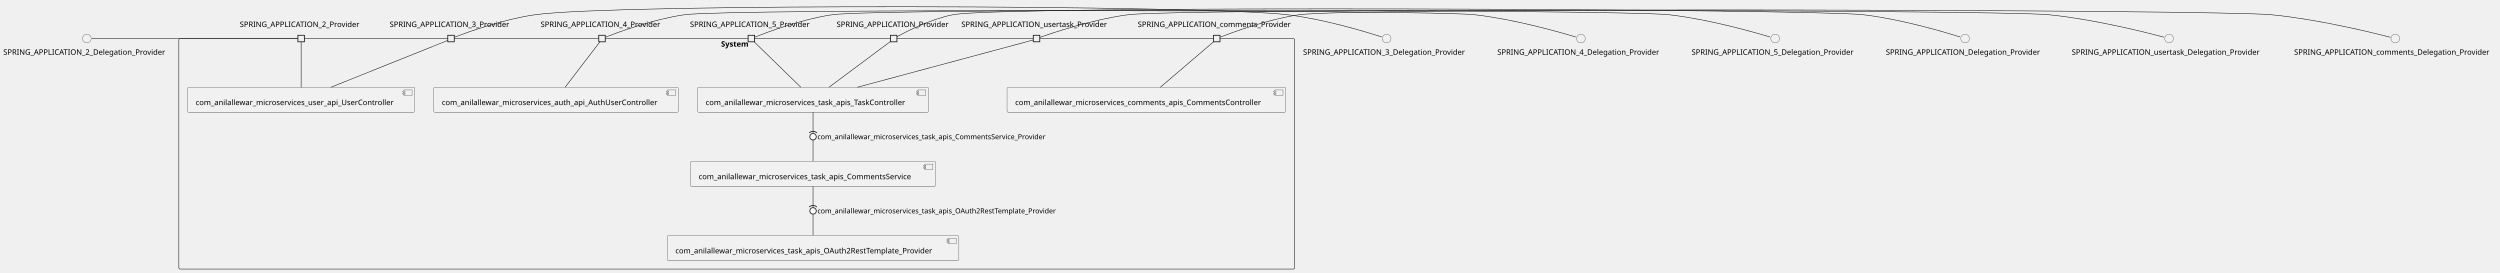
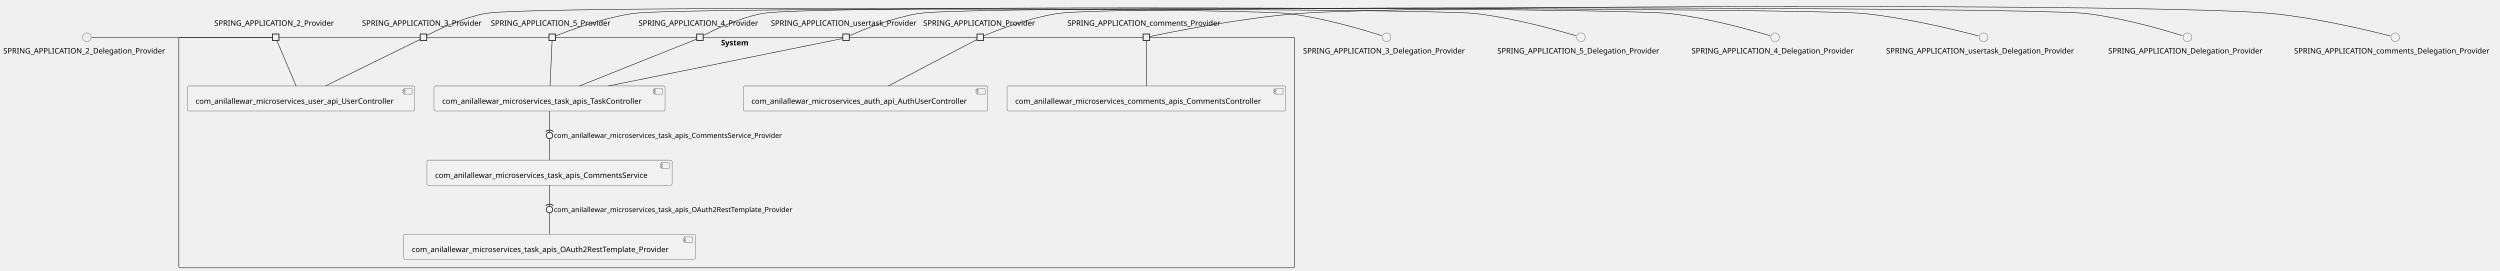
- <svg xmlns="http://www.w3.org/2000/svg" xmlns:xlink="http://www.w3.org/1999/xlink" contentStyleType="text/css" height="503px" preserveAspectRatio="none" style="width:4620px;height:503px;background:#FFFFFF;" version="1.1" viewBox="0 0 4620 503" width="4620px" zoomAndPan="magnify">
+ <svg xmlns="http://www.w3.org/2000/svg" xmlns:xlink="http://www.w3.org/1999/xlink" contentStyleType="text/css" height="500px" preserveAspectRatio="none" style="width:4620px;height:500px;background:#FFFFFF;" version="1.1" viewBox="0 0 4620 500" width="4620px" zoomAndPan="magnify">
  <defs />
  <g>
    <g id="cluster_System">
-       <rect fill="none" height="426" rx="2.5" ry="2.5" style="stroke:#181818;stroke-width:1.0;" width="2062" x="330.5" y="71.23" />
-       <text fill="#000000" font-family="sans-serif" font-size="14" font-weight="bold" lengthAdjust="spacing" textLength="58" x="1332.5" y="86.225">System</text>
+       <rect fill="none" height="426" rx="2.5" ry="2.5" style="stroke:#181818;stroke-width:1.0;" width="2062" x="330.5" y="68.87" />
+       <text fill="#000000" font-family="sans-serif" font-size="14" font-weight="bold" lengthAdjust="spacing" textLength="58" x="1332.5" y="83.865">System</text>
    </g>
    <g id="elem_com_anilallewar_microservices_auth_api_AuthUserController">
-       <a href="anilallewar-microservices-basics-spring-boot.repository#_9IkuCmgJEe-FCJTFKBvz5w" target="_top" title="anilallewar-microservices-basics-spring-boot.repository#_9IkuCmgJEe-FCJTFKBvz5w" xlink:actuate="onRequest" xlink:href="anilallewar-microservices-basics-spring-boot.repository#_9IkuCmgJEe-FCJTFKBvz5w" xlink:show="new" xlink:title="anilallewar-microservices-basics-spring-boot.repository#_9IkuCmgJEe-FCJTFKBvz5w" xlink:type="simple">
-         <rect fill="#F1F1F1" height="46.297" rx="2.5" ry="2.5" style="stroke:#181818;stroke-width:0.5;" width="452" x="801.5" y="161.23" />
-         <rect fill="#F1F1F1" height="10" style="stroke:#181818;stroke-width:0.5;" width="15" x="1233.5" y="166.23" />
-         <rect fill="#F1F1F1" height="2" style="stroke:#181818;stroke-width:0.5;" width="4" x="1231.5" y="168.23" />
-         <rect fill="#F1F1F1" height="2" style="stroke:#181818;stroke-width:0.5;" width="4" x="1231.5" y="172.23" />
-         <text fill="#000000" font-family="sans-serif" font-size="14" lengthAdjust="spacing" textLength="412" x="816.5" y="194.225">com_anilallewar_microservices_auth_api_AuthUserController</text>
+       <a href="anilallewar-microservices-basics-spring-boot.repository#_aug7SmjSEe-5ZqsE4z4omw" target="_top" title="anilallewar-microservices-basics-spring-boot.repository#_aug7SmjSEe-5ZqsE4z4omw" xlink:actuate="onRequest" xlink:href="anilallewar-microservices-basics-spring-boot.repository#_aug7SmjSEe-5ZqsE4z4omw" xlink:show="new" xlink:title="anilallewar-microservices-basics-spring-boot.repository#_aug7SmjSEe-5ZqsE4z4omw" xlink:type="simple">
+         <rect fill="#F1F1F1" height="46.297" rx="2.5" ry="2.5" style="stroke:#181818;stroke-width:0.5;" width="452" x="1373.5" y="158.87" />
+         <rect fill="#F1F1F1" height="10" style="stroke:#181818;stroke-width:0.5;" width="15" x="1805.5" y="163.87" />
+         <rect fill="#F1F1F1" height="2" style="stroke:#181818;stroke-width:0.5;" width="4" x="1803.5" y="165.87" />
+         <rect fill="#F1F1F1" height="2" style="stroke:#181818;stroke-width:0.5;" width="4" x="1803.5" y="169.87" />
+         <text fill="#000000" font-family="sans-serif" font-size="14" lengthAdjust="spacing" textLength="412" x="1388.5" y="191.865">com_anilallewar_microservices_auth_api_AuthUserController</text>
      </a>
    </g>
    <g id="elem_com_anilallewar_microservices_comments_apis_CommentsController">
-       <a href="anilallewar-microservices-basics-spring-boot.repository#_9IkuCmgJEe-FCJTFKBvz5w" target="_top" title="anilallewar-microservices-basics-spring-boot.repository#_9IkuCmgJEe-FCJTFKBvz5w" xlink:actuate="onRequest" xlink:href="anilallewar-microservices-basics-spring-boot.repository#_9IkuCmgJEe-FCJTFKBvz5w" xlink:show="new" xlink:title="anilallewar-microservices-basics-spring-boot.repository#_9IkuCmgJEe-FCJTFKBvz5w" xlink:type="simple">
-         <rect fill="#F1F1F1" height="46.297" rx="2.5" ry="2.5" style="stroke:#181818;stroke-width:0.5;" width="515" x="1861" y="161.23" />
-         <rect fill="#F1F1F1" height="10" style="stroke:#181818;stroke-width:0.5;" width="15" x="2356" y="166.23" />
-         <rect fill="#F1F1F1" height="2" style="stroke:#181818;stroke-width:0.5;" width="4" x="2354" y="168.23" />
-         <rect fill="#F1F1F1" height="2" style="stroke:#181818;stroke-width:0.5;" width="4" x="2354" y="172.23" />
-         <text fill="#000000" font-family="sans-serif" font-size="14" lengthAdjust="spacing" textLength="475" x="1876" y="194.225">com_anilallewar_microservices_comments_apis_CommentsController</text>
+       <a href="anilallewar-microservices-basics-spring-boot.repository#_aug7SmjSEe-5ZqsE4z4omw" target="_top" title="anilallewar-microservices-basics-spring-boot.repository#_aug7SmjSEe-5ZqsE4z4omw" xlink:actuate="onRequest" xlink:href="anilallewar-microservices-basics-spring-boot.repository#_aug7SmjSEe-5ZqsE4z4omw" xlink:show="new" xlink:title="anilallewar-microservices-basics-spring-boot.repository#_aug7SmjSEe-5ZqsE4z4omw" xlink:type="simple">
+         <rect fill="#F1F1F1" height="46.297" rx="2.5" ry="2.5" style="stroke:#181818;stroke-width:0.5;" width="515" x="1861" y="158.87" />
+         <rect fill="#F1F1F1" height="10" style="stroke:#181818;stroke-width:0.5;" width="15" x="2356" y="163.87" />
+         <rect fill="#F1F1F1" height="2" style="stroke:#181818;stroke-width:0.5;" width="4" x="2354" y="165.87" />
+         <rect fill="#F1F1F1" height="2" style="stroke:#181818;stroke-width:0.5;" width="4" x="2354" y="169.87" />
+         <text fill="#000000" font-family="sans-serif" font-size="14" lengthAdjust="spacing" textLength="475" x="1876" y="191.865">com_anilallewar_microservices_comments_apis_CommentsController</text>
      </a>
    </g>
    <g id="elem_com_anilallewar_microservices_task_apis_CommentsService">
-       <a href="anilallewar-microservices-basics-spring-boot.repository#_9IkuCmgJEe-FCJTFKBvz5w" target="_top" title="anilallewar-microservices-basics-spring-boot.repository#_9IkuCmgJEe-FCJTFKBvz5w" xlink:actuate="onRequest" xlink:href="anilallewar-microservices-basics-spring-boot.repository#_9IkuCmgJEe-FCJTFKBvz5w" xlink:show="new" xlink:title="anilallewar-microservices-basics-spring-boot.repository#_9IkuCmgJEe-FCJTFKBvz5w" xlink:type="simple">
-         <rect fill="#F1F1F1" height="46.297" rx="2.5" ry="2.5" style="stroke:#181818;stroke-width:0.5;" width="453" x="1276" y="298.23" />
-         <rect fill="#F1F1F1" height="10" style="stroke:#181818;stroke-width:0.5;" width="15" x="1709" y="303.23" />
-         <rect fill="#F1F1F1" height="2" style="stroke:#181818;stroke-width:0.5;" width="4" x="1707" y="305.23" />
-         <rect fill="#F1F1F1" height="2" style="stroke:#181818;stroke-width:0.5;" width="4" x="1707" y="309.23" />
-         <text fill="#000000" font-family="sans-serif" font-size="14" lengthAdjust="spacing" textLength="413" x="1291" y="331.225">com_anilallewar_microservices_task_apis_CommentsService</text>
+       <a href="anilallewar-microservices-basics-spring-boot.repository#_aug7SmjSEe-5ZqsE4z4omw" target="_top" title="anilallewar-microservices-basics-spring-boot.repository#_aug7SmjSEe-5ZqsE4z4omw" xlink:actuate="onRequest" xlink:href="anilallewar-microservices-basics-spring-boot.repository#_aug7SmjSEe-5ZqsE4z4omw" xlink:show="new" xlink:title="anilallewar-microservices-basics-spring-boot.repository#_aug7SmjSEe-5ZqsE4z4omw" xlink:type="simple">
+         <rect fill="#F1F1F1" height="46.297" rx="2.5" ry="2.5" style="stroke:#181818;stroke-width:0.5;" width="453" x="789" y="295.87" />
+         <rect fill="#F1F1F1" height="10" style="stroke:#181818;stroke-width:0.5;" width="15" x="1222" y="300.87" />
+         <rect fill="#F1F1F1" height="2" style="stroke:#181818;stroke-width:0.5;" width="4" x="1220" y="302.87" />
+         <rect fill="#F1F1F1" height="2" style="stroke:#181818;stroke-width:0.5;" width="4" x="1220" y="306.87" />
+         <text fill="#000000" font-family="sans-serif" font-size="14" lengthAdjust="spacing" textLength="413" x="804" y="328.865">com_anilallewar_microservices_task_apis_CommentsService</text>
      </a>
    </g>
    <g id="elem_com_anilallewar_microservices_task_apis_OAuth2RestTemplate_Provider">
-       <a href="anilallewar-microservices-basics-spring-boot.repository#_9IkuCmgJEe-FCJTFKBvz5w" target="_top" title="anilallewar-microservices-basics-spring-boot.repository#_9IkuCmgJEe-FCJTFKBvz5w" xlink:actuate="onRequest" xlink:href="anilallewar-microservices-basics-spring-boot.repository#_9IkuCmgJEe-FCJTFKBvz5w" xlink:show="new" xlink:title="anilallewar-microservices-basics-spring-boot.repository#_9IkuCmgJEe-FCJTFKBvz5w" xlink:type="simple">
-         <rect fill="#F1F1F1" height="46.297" rx="2.5" ry="2.5" style="stroke:#181818;stroke-width:0.5;" width="539" x="1233" y="435.23" />
-         <rect fill="#F1F1F1" height="10" style="stroke:#181818;stroke-width:0.5;" width="15" x="1752" y="440.23" />
-         <rect fill="#F1F1F1" height="2" style="stroke:#181818;stroke-width:0.5;" width="4" x="1750" y="442.23" />
-         <rect fill="#F1F1F1" height="2" style="stroke:#181818;stroke-width:0.5;" width="4" x="1750" y="446.23" />
-         <text fill="#000000" font-family="sans-serif" font-size="14" lengthAdjust="spacing" textLength="499" x="1248" y="468.225">com_anilallewar_microservices_task_apis_OAuth2RestTemplate_Provider</text>
+       <a href="anilallewar-microservices-basics-spring-boot.repository#_aug7SmjSEe-5ZqsE4z4omw" target="_top" title="anilallewar-microservices-basics-spring-boot.repository#_aug7SmjSEe-5ZqsE4z4omw" xlink:actuate="onRequest" xlink:href="anilallewar-microservices-basics-spring-boot.repository#_aug7SmjSEe-5ZqsE4z4omw" xlink:show="new" xlink:title="anilallewar-microservices-basics-spring-boot.repository#_aug7SmjSEe-5ZqsE4z4omw" xlink:type="simple">
+         <rect fill="#F1F1F1" height="46.297" rx="2.5" ry="2.5" style="stroke:#181818;stroke-width:0.5;" width="539" x="746" y="432.87" />
+         <rect fill="#F1F1F1" height="10" style="stroke:#181818;stroke-width:0.5;" width="15" x="1265" y="437.87" />
+         <rect fill="#F1F1F1" height="2" style="stroke:#181818;stroke-width:0.5;" width="4" x="1263" y="439.87" />
+         <rect fill="#F1F1F1" height="2" style="stroke:#181818;stroke-width:0.5;" width="4" x="1263" y="443.87" />
+         <text fill="#000000" font-family="sans-serif" font-size="14" lengthAdjust="spacing" textLength="499" x="761" y="465.865">com_anilallewar_microservices_task_apis_OAuth2RestTemplate_Provider</text>
      </a>
    </g>
    <g id="elem_com_anilallewar_microservices_task_apis_TaskController">
-       <a href="anilallewar-microservices-basics-spring-boot.repository#_9IkuCmgJEe-FCJTFKBvz5w" target="_top" title="anilallewar-microservices-basics-spring-boot.repository#_9IkuCmgJEe-FCJTFKBvz5w" xlink:actuate="onRequest" xlink:href="anilallewar-microservices-basics-spring-boot.repository#_9IkuCmgJEe-FCJTFKBvz5w" xlink:show="new" xlink:title="anilallewar-microservices-basics-spring-boot.repository#_9IkuCmgJEe-FCJTFKBvz5w" xlink:type="simple">
-         <rect fill="#F1F1F1" height="46.297" rx="2.5" ry="2.5" style="stroke:#181818;stroke-width:0.5;" width="427" x="1289" y="161.23" />
-         <rect fill="#F1F1F1" height="10" style="stroke:#181818;stroke-width:0.5;" width="15" x="1696" y="166.23" />
-         <rect fill="#F1F1F1" height="2" style="stroke:#181818;stroke-width:0.5;" width="4" x="1694" y="168.23" />
-         <rect fill="#F1F1F1" height="2" style="stroke:#181818;stroke-width:0.5;" width="4" x="1694" y="172.23" />
-         <text fill="#000000" font-family="sans-serif" font-size="14" lengthAdjust="spacing" textLength="387" x="1304" y="194.225">com_anilallewar_microservices_task_apis_TaskController</text>
+       <a href="anilallewar-microservices-basics-spring-boot.repository#_aug7SmjSEe-5ZqsE4z4omw" target="_top" title="anilallewar-microservices-basics-spring-boot.repository#_aug7SmjSEe-5ZqsE4z4omw" xlink:actuate="onRequest" xlink:href="anilallewar-microservices-basics-spring-boot.repository#_aug7SmjSEe-5ZqsE4z4omw" xlink:show="new" xlink:title="anilallewar-microservices-basics-spring-boot.repository#_aug7SmjSEe-5ZqsE4z4omw" xlink:type="simple">
+         <rect fill="#F1F1F1" height="46.297" rx="2.5" ry="2.5" style="stroke:#181818;stroke-width:0.5;" width="427" x="802" y="158.87" />
+         <rect fill="#F1F1F1" height="10" style="stroke:#181818;stroke-width:0.5;" width="15" x="1209" y="163.87" />
+         <rect fill="#F1F1F1" height="2" style="stroke:#181818;stroke-width:0.5;" width="4" x="1207" y="165.87" />
+         <rect fill="#F1F1F1" height="2" style="stroke:#181818;stroke-width:0.5;" width="4" x="1207" y="169.87" />
+         <text fill="#000000" font-family="sans-serif" font-size="14" lengthAdjust="spacing" textLength="387" x="817" y="191.865">com_anilallewar_microservices_task_apis_TaskController</text>
      </a>
    </g>
    <g id="elem_com_anilallewar_microservices_user_api_UserController">
-       <a href="anilallewar-microservices-basics-spring-boot.repository#_9IkuCmgJEe-FCJTFKBvz5w" target="_top" title="anilallewar-microservices-basics-spring-boot.repository#_9IkuCmgJEe-FCJTFKBvz5w" xlink:actuate="onRequest" xlink:href="anilallewar-microservices-basics-spring-boot.repository#_9IkuCmgJEe-FCJTFKBvz5w" xlink:show="new" xlink:title="anilallewar-microservices-basics-spring-boot.repository#_9IkuCmgJEe-FCJTFKBvz5w" xlink:type="simple">
-         <rect fill="#F1F1F1" height="46.297" rx="2.5" ry="2.5" style="stroke:#181818;stroke-width:0.5;" width="420" x="346.5" y="161.23" />
-         <rect fill="#F1F1F1" height="10" style="stroke:#181818;stroke-width:0.5;" width="15" x="746.5" y="166.23" />
-         <rect fill="#F1F1F1" height="2" style="stroke:#181818;stroke-width:0.5;" width="4" x="744.5" y="168.23" />
-         <rect fill="#F1F1F1" height="2" style="stroke:#181818;stroke-width:0.5;" width="4" x="744.5" y="172.23" />
-         <text fill="#000000" font-family="sans-serif" font-size="14" lengthAdjust="spacing" textLength="380" x="361.5" y="194.225">com_anilallewar_microservices_user_api_UserController</text>
+       <a href="anilallewar-microservices-basics-spring-boot.repository#_aug7SmjSEe-5ZqsE4z4omw" target="_top" title="anilallewar-microservices-basics-spring-boot.repository#_aug7SmjSEe-5ZqsE4z4omw" xlink:actuate="onRequest" xlink:href="anilallewar-microservices-basics-spring-boot.repository#_aug7SmjSEe-5ZqsE4z4omw" xlink:show="new" xlink:title="anilallewar-microservices-basics-spring-boot.repository#_aug7SmjSEe-5ZqsE4z4omw" xlink:type="simple">
+         <rect fill="#F1F1F1" height="46.297" rx="2.5" ry="2.5" style="stroke:#181818;stroke-width:0.5;" width="420" x="346.5" y="158.87" />
+         <rect fill="#F1F1F1" height="10" style="stroke:#181818;stroke-width:0.5;" width="15" x="746.5" y="163.87" />
+         <rect fill="#F1F1F1" height="2" style="stroke:#181818;stroke-width:0.5;" width="4" x="744.5" y="165.87" />
+         <rect fill="#F1F1F1" height="2" style="stroke:#181818;stroke-width:0.5;" width="4" x="744.5" y="169.87" />
+         <text fill="#000000" font-family="sans-serif" font-size="14" lengthAdjust="spacing" textLength="380" x="361.5" y="191.865">com_anilallewar_microservices_user_api_UserController</text>
      </a>
    </g>
-     <text fill="#000000" font-family="sans-serif" font-size="14" lengthAdjust="spacing" textLength="227" x="443" y="49.928">SPRING_APPLICATION_2_Provider</text>
-     <rect fill="#F1F1F1" height="12" style="stroke:#181818;stroke-width:1.5;" width="12" x="550.5" y="65.23" />
-     <text fill="#000000" font-family="sans-serif" font-size="14" lengthAdjust="spacing" textLength="227" x="720" y="49.928">SPRING_APPLICATION_3_Provider</text>
-     <rect fill="#F1F1F1" height="12" style="stroke:#181818;stroke-width:1.5;" width="12" x="827.5" y="65.23" />
-     <text fill="#000000" font-family="sans-serif" font-size="14" lengthAdjust="spacing" textLength="227" x="999" y="49.928">SPRING_APPLICATION_4_Provider</text>
-     <rect fill="#F1F1F1" height="12" style="stroke:#181818;stroke-width:1.5;" width="12" x="1106.5" y="65.23" />
-     <text fill="#000000" font-family="sans-serif" font-size="14" lengthAdjust="spacing" textLength="227" x="1275" y="49.928">SPRING_APPLICATION_5_Provider</text>
-     <rect fill="#F1F1F1" height="12" style="stroke:#181818;stroke-width:1.5;" width="12" x="1382.5" y="65.23" />
-     <text fill="#000000" font-family="sans-serif" font-size="14" lengthAdjust="spacing" textLength="211" x="1546" y="49.928">SPRING_APPLICATION_Provider</text>
-     <rect fill="#F1F1F1" height="12" style="stroke:#181818;stroke-width:1.5;" width="12" x="1645.5" y="65.23" />
-     <text fill="#000000" font-family="sans-serif" font-size="14" lengthAdjust="spacing" textLength="292" x="2102.5" y="49.928">SPRING_APPLICATION_comments_Provider</text>
-     <rect fill="#F1F1F1" height="12" style="stroke:#181818;stroke-width:1.5;" width="12" x="2242.5" y="65.23" />
-     <text fill="#000000" font-family="sans-serif" font-size="14" lengthAdjust="spacing" textLength="278" x="1776.5" y="49.928">SPRING_APPLICATION_usertask_Provider</text>
-     <rect fill="#F1F1F1" height="12" style="stroke:#181818;stroke-width:1.5;" width="12" x="1909.5" y="65.23" />
+     <text fill="#000000" font-family="sans-serif" font-size="14" lengthAdjust="spacing" textLength="227" x="396" y="47.568">SPRING_APPLICATION_2_Provider</text>
+     <rect fill="#F1F1F1" height="12" style="stroke:#181818;stroke-width:1.5;" width="12" x="503.5" y="62.87" />
+     <text fill="#000000" font-family="sans-serif" font-size="14" lengthAdjust="spacing" textLength="227" x="669" y="47.568">SPRING_APPLICATION_3_Provider</text>
+     <rect fill="#F1F1F1" height="12" style="stroke:#181818;stroke-width:1.5;" width="12" x="776.5" y="62.87" />
+     <text fill="#000000" font-family="sans-serif" font-size="14" lengthAdjust="spacing" textLength="227" x="1180" y="47.568">SPRING_APPLICATION_4_Provider</text>
+     <rect fill="#F1F1F1" height="12" style="stroke:#181818;stroke-width:1.5;" width="12" x="1287.5" y="62.87" />
+     <text fill="#000000" font-family="sans-serif" font-size="14" lengthAdjust="spacing" textLength="227" x="907" y="47.568">SPRING_APPLICATION_5_Provider</text>
+     <rect fill="#F1F1F1" height="12" style="stroke:#181818;stroke-width:1.5;" width="12" x="1014.5" y="62.87" />
+     <text fill="#000000" font-family="sans-serif" font-size="14" lengthAdjust="spacing" textLength="211" x="1706" y="47.568">SPRING_APPLICATION_Provider</text>
+     <rect fill="#F1F1F1" height="12" style="stroke:#181818;stroke-width:1.5;" width="12" x="1805.5" y="62.87" />
+     <text fill="#000000" font-family="sans-serif" font-size="14" lengthAdjust="spacing" textLength="292" x="1972.5" y="47.568">SPRING_APPLICATION_comments_Provider</text>
+     <rect fill="#F1F1F1" height="12" style="stroke:#181818;stroke-width:1.5;" width="12" x="2112.5" y="62.87" />
+     <text fill="#000000" font-family="sans-serif" font-size="14" lengthAdjust="spacing" textLength="278" x="1424.5" y="47.568">SPRING_APPLICATION_usertask_Provider</text>
+     <rect fill="#F1F1F1" height="12" style="stroke:#181818;stroke-width:1.5;" width="12" x="1557.5" y="62.87" />
    <g id="elem_SPRING_APPLICATION_2_Delegation_Provider">
-       <ellipse cx="160.5" cy="71.23" fill="#F1F1F1" rx="8" ry="8" style="stroke:#181818;stroke-width:0.5;" />
-       <text fill="#000000" font-family="sans-serif" font-size="14" lengthAdjust="spacing" textLength="309" x="6" y="101.225">SPRING_APPLICATION_2_Delegation_Provider</text>
+       <ellipse cx="160.5" cy="68.87" fill="#F1F1F1" rx="8" ry="8" style="stroke:#181818;stroke-width:0.5;" />
+       <text fill="#000000" font-family="sans-serif" font-size="14" lengthAdjust="spacing" textLength="309" x="6" y="98.865">SPRING_APPLICATION_2_Delegation_Provider</text>
    </g>
    <g id="elem_SPRING_APPLICATION_3_Delegation_Provider">
-       <ellipse cx="2562.5" cy="71.23" fill="#F1F1F1" rx="8" ry="8" style="stroke:#181818;stroke-width:0.5;" />
-       <text fill="#000000" font-family="sans-serif" font-size="14" lengthAdjust="spacing" textLength="309" x="2408" y="101.225">SPRING_APPLICATION_3_Delegation_Provider</text>
+       <ellipse cx="2562.5" cy="68.87" fill="#F1F1F1" rx="8" ry="8" style="stroke:#181818;stroke-width:0.5;" />
+       <text fill="#000000" font-family="sans-serif" font-size="14" lengthAdjust="spacing" textLength="309" x="2408" y="98.865">SPRING_APPLICATION_3_Delegation_Provider</text>
    </g>
    <g id="elem_SPRING_APPLICATION_4_Delegation_Provider">
-       <ellipse cx="2921.5" cy="71.23" fill="#F1F1F1" rx="8" ry="8" style="stroke:#181818;stroke-width:0.5;" />
-       <text fill="#000000" font-family="sans-serif" font-size="14" lengthAdjust="spacing" textLength="309" x="2767" y="101.225">SPRING_APPLICATION_4_Delegation_Provider</text>
+       <ellipse cx="3280.5" cy="68.87" fill="#F1F1F1" rx="8" ry="8" style="stroke:#181818;stroke-width:0.5;" />
+       <text fill="#000000" font-family="sans-serif" font-size="14" lengthAdjust="spacing" textLength="309" x="3126" y="98.865">SPRING_APPLICATION_4_Delegation_Provider</text>
    </g>
    <g id="elem_SPRING_APPLICATION_5_Delegation_Provider">
-       <ellipse cx="3280.5" cy="71.23" fill="#F1F1F1" rx="8" ry="8" style="stroke:#181818;stroke-width:0.5;" />
-       <text fill="#000000" font-family="sans-serif" font-size="14" lengthAdjust="spacing" textLength="309" x="3126" y="101.225">SPRING_APPLICATION_5_Delegation_Provider</text>
+       <ellipse cx="2921.5" cy="68.87" fill="#F1F1F1" rx="8" ry="8" style="stroke:#181818;stroke-width:0.5;" />
+       <text fill="#000000" font-family="sans-serif" font-size="14" lengthAdjust="spacing" textLength="309" x="2767" y="98.865">SPRING_APPLICATION_5_Delegation_Provider</text>
    </g>
    <g id="elem_SPRING_APPLICATION_Delegation_Provider">
-       <ellipse cx="3631.5" cy="71.23" fill="#F1F1F1" rx="8" ry="8" style="stroke:#181818;stroke-width:0.5;" />
-       <text fill="#000000" font-family="sans-serif" font-size="14" lengthAdjust="spacing" textLength="293" x="3485" y="101.225">SPRING_APPLICATION_Delegation_Provider</text>
+       <ellipse cx="4042.5" cy="68.87" fill="#F1F1F1" rx="8" ry="8" style="stroke:#181818;stroke-width:0.5;" />
+       <text fill="#000000" font-family="sans-serif" font-size="14" lengthAdjust="spacing" textLength="293" x="3896" y="98.865">SPRING_APPLICATION_Delegation_Provider</text>
    </g>
    <g id="elem_SPRING_APPLICATION_comments_Delegation_Provider">
-       <ellipse cx="4426.5" cy="71.23" fill="#F1F1F1" rx="8" ry="8" style="stroke:#181818;stroke-width:0.5;" />
-       <text fill="#000000" font-family="sans-serif" font-size="14" lengthAdjust="spacing" textLength="374" x="4239.5" y="101.225">SPRING_APPLICATION_comments_Delegation_Provider</text>
+       <ellipse cx="4426.5" cy="68.87" fill="#F1F1F1" rx="8" ry="8" style="stroke:#181818;stroke-width:0.5;" />
+       <text fill="#000000" font-family="sans-serif" font-size="14" lengthAdjust="spacing" textLength="374" x="4239.5" y="98.865">SPRING_APPLICATION_comments_Delegation_Provider</text>
    </g>
    <g id="elem_SPRING_APPLICATION_usertask_Delegation_Provider">
-       <ellipse cx="4008.5" cy="71.23" fill="#F1F1F1" rx="8" ry="8" style="stroke:#181818;stroke-width:0.5;" />
-       <text fill="#000000" font-family="sans-serif" font-size="14" lengthAdjust="spacing" textLength="360" x="3828.5" y="101.225">SPRING_APPLICATION_usertask_Delegation_Provider</text>
+       <ellipse cx="3665.5" cy="68.87" fill="#F1F1F1" rx="8" ry="8" style="stroke:#181818;stroke-width:0.5;" />
+       <text fill="#000000" font-family="sans-serif" font-size="14" lengthAdjust="spacing" textLength="360" x="3485.5" y="98.865">SPRING_APPLICATION_usertask_Delegation_Provider</text>
    </g>
    <g id="link_SPRING_APPLICATION_2_Delegation_Provider_SPRING_APPLICATION_2_Provider">
-       <path d="M169.73,71.23 C222.11,71.23 508.14,71.23 550.31,71.23 " fill="none" id="SPRING_APPLICATION_2_Delegation_Provider-SPRING_APPLICATION_2_Provider" style="stroke:#181818;stroke-width:1.0;" />
+       <path d="M169.74,68.87 C218.08,68.87 464.16,68.87 503.26,68.87 " fill="none" id="SPRING_APPLICATION_2_Delegation_Provider-SPRING_APPLICATION_2_Provider" style="stroke:#181818;stroke-width:1.0;" />
    </g>
    <g id="link_SPRING_APPLICATION_2_Provider_com_anilallewar_microservices_user_api_UserController">
-       <path d="M556.5,77.29 C556.5,91.88 556.5,134.69 556.5,161.21 " fill="none" id="SPRING_APPLICATION_2_Provider-com_anilallewar_microservices_user_api_UserController" style="stroke:#181818;stroke-width:1.0;" />
+       <path d="M511.64,74.93 C517.82,89.52 535.95,132.33 547.18,158.85 " fill="none" id="SPRING_APPLICATION_2_Provider-com_anilallewar_microservices_user_api_UserController" style="stroke:#181818;stroke-width:1.0;" />
    </g>
    <g id="link_SPRING_APPLICATION_3_Delegation_Provider_SPRING_APPLICATION_3_Provider">
-       <path d="M2553.47,68.26 C2527.03,59.74 2447.32,35.31 2379,27.23 C2225.62,9.1 1141.98,6 989,27.23 C929.25,35.52 860.18,60.92 839.59,68.84 " fill="none" id="SPRING_APPLICATION_3_Delegation_Provider-SPRING_APPLICATION_3_Provider" style="stroke:#181818;stroke-width:1.0;" />
+       <path d="M2553.47,65.9 C2527.03,57.38 2447.32,32.95 2379,24.87 C2297.24,15.2 977.95,9.85 897,24.87 C853.66,32.91 805.55,56.72 788.72,65.53 " fill="none" id="SPRING_APPLICATION_3_Delegation_Provider-SPRING_APPLICATION_3_Provider" style="stroke:#181818;stroke-width:1.0;" />
    </g>
    <g id="link_SPRING_APPLICATION_3_Provider_com_anilallewar_microservices_user_api_UserController">
-       <path d="M827.46,74.65 C799.65,85.8 682.32,132.81 611.49,161.2 " fill="none" id="SPRING_APPLICATION_3_Provider-com_anilallewar_microservices_user_api_UserController" style="stroke:#181818;stroke-width:1.0;" />
+       <path d="M776.46,72.84 C751.96,84.87 658.66,130.7 601.74,158.65 " fill="none" id="SPRING_APPLICATION_3_Provider-com_anilallewar_microservices_user_api_UserController" style="stroke:#181818;stroke-width:1.0;" />
    </g>
    <g id="link_SPRING_APPLICATION_4_Delegation_Provider_SPRING_APPLICATION_4_Provider">
-       <path d="M2912.22,68.38 C2884.27,59.97 2798.32,35.34 2725,27.23 C2644.38,18.31 1345.31,15.88 1265,27.23 C1206.61,35.48 1139.28,60.69 1118.75,68.73 " fill="none" id="SPRING_APPLICATION_4_Delegation_Provider-SPRING_APPLICATION_4_Provider" style="stroke:#181818;stroke-width:1.0;" />
+       <path d="M3271.22,66.02 C3243.27,57.61 3157.32,32.98 3084,24.87 C2991.51,14.64 1500.52,8.03 1409,24.87 C1365.1,32.95 1316.29,56.95 1299.53,65.66 " fill="none" id="SPRING_APPLICATION_4_Delegation_Provider-SPRING_APPLICATION_4_Provider" style="stroke:#181818;stroke-width:1.0;" />
    </g>
-     <g id="link_SPRING_APPLICATION_4_Provider_com_anilallewar_microservices_auth_api_AuthUserController">
-       <path d="M1108.63,77.29 C1097.45,91.88 1064.67,134.69 1044.36,161.21 " fill="none" id="SPRING_APPLICATION_4_Provider-com_anilallewar_microservices_auth_api_AuthUserController" style="stroke:#181818;stroke-width:1.0;" />
+     <g id="link_SPRING_APPLICATION_4_Provider_com_anilallewar_microservices_task_apis_TaskController">
+       <path d="M1287.44,72.29 C1259.52,83.44 1141.77,130.45 1070.69,158.84 " fill="none" id="SPRING_APPLICATION_4_Provider-com_anilallewar_microservices_task_apis_TaskController" style="stroke:#181818;stroke-width:1.0;" />
    </g>
    <g id="link_SPRING_APPLICATION_5_Delegation_Provider_SPRING_APPLICATION_5_Provider">
-       <path d="M3271.22,68.38 C3243.27,59.97 3157.32,35.34 3084,27.23 C2998.63,17.79 1623.01,14.98 1538,27.23 C1480.69,35.49 1414.73,60.69 1394.62,68.73 " fill="none" id="SPRING_APPLICATION_5_Delegation_Provider-SPRING_APPLICATION_5_Provider" style="stroke:#181818;stroke-width:1.0;" />
+       <path d="M2912.22,66.02 C2884.27,57.61 2798.32,32.98 2725,24.87 C2639.13,15.37 1255.51,12.55 1170,24.87 C1112.69,33.13 1046.73,58.33 1026.62,66.37 " fill="none" id="SPRING_APPLICATION_5_Delegation_Provider-SPRING_APPLICATION_5_Provider" style="stroke:#181818;stroke-width:1.0;" />
    </g>
    <g id="link_SPRING_APPLICATION_5_Provider_com_anilallewar_microservices_task_apis_TaskController">
-       <path d="M1393.69,77.29 C1408.68,91.88 1452.64,134.69 1479.88,161.21 " fill="none" id="SPRING_APPLICATION_5_Provider-com_anilallewar_microservices_task_apis_TaskController" style="stroke:#181818;stroke-width:1.0;" />
+       <path d="M1020.27,74.93 C1019.61,89.52 1017.69,132.33 1016.49,158.85 " fill="none" id="SPRING_APPLICATION_5_Provider-com_anilallewar_microservices_task_apis_TaskController" style="stroke:#181818;stroke-width:1.0;" />
    </g>
    <g id="link_SPRING_APPLICATION_Delegation_Provider_SPRING_APPLICATION_Provider">
-       <path d="M3622.22,68.26 C3595.04,59.74 3513.11,35.3 3443,27.23 C3350.17,16.54 1852.74,9.49 1761,27.23 C1719.56,35.24 1673.91,58.85 1657.66,67.77 " fill="none" id="SPRING_APPLICATION_Delegation_Provider-SPRING_APPLICATION_Provider" style="stroke:#181818;stroke-width:1.0;" />
+       <path d="M4033.22,65.9 C4006.04,57.38 3924.11,32.94 3854,24.87 C3749.19,12.8 2059.33,9.23 1955,24.87 C1900.11,33.1 1837.22,58.09 1817.64,66.26 " fill="none" id="SPRING_APPLICATION_Delegation_Provider-SPRING_APPLICATION_Provider" style="stroke:#181818;stroke-width:1.0;" />
    </g>
-     <g id="link_SPRING_APPLICATION_Provider_com_anilallewar_microservices_task_apis_TaskController">
-       <path d="M1645.47,76.72 C1626.69,90.71 1568.3,134.21 1532.21,161.09 " fill="none" id="SPRING_APPLICATION_Provider-com_anilallewar_microservices_task_apis_TaskController" style="stroke:#181818;stroke-width:1.0;" />
+     <g id="link_SPRING_APPLICATION_Provider_com_anilallewar_microservices_auth_api_AuthUserController">
+       <path d="M1805.38,73.07 C1781.69,85.48 1694.64,131.06 1641.61,158.82 " fill="none" id="SPRING_APPLICATION_Provider-com_anilallewar_microservices_auth_api_AuthUserController" style="stroke:#181818;stroke-width:1.0;" />
    </g>
    <g id="link_SPRING_APPLICATION_comments_Delegation_Provider_SPRING_APPLICATION_comments_Provider">
-       <path d="M4417.41,68.84 C4386.69,60.91 4283.83,35.48 4197,27.23 C4097.67,17.79 2499.8,13.26 2401,27.23 C2342.61,35.48 2275.28,60.69 2254.75,68.73 " fill="none" id="SPRING_APPLICATION_comments_Delegation_Provider-SPRING_APPLICATION_comments_Provider" style="stroke:#181818;stroke-width:1.0;" />
+       <path d="M4417.41,66.48 C4386.69,58.55 4283.83,33.12 4197,24.87 C3998.34,6 2599.96,9.47 2401,24.87 C2289.16,33.53 2154.62,61.19 2124.62,67.56 " fill="none" id="SPRING_APPLICATION_comments_Delegation_Provider-SPRING_APPLICATION_comments_Provider" style="stroke:#181818;stroke-width:1.0;" />
    </g>
    <g id="link_SPRING_APPLICATION_comments_Provider_com_anilallewar_microservices_comments_apis_CommentsController">
-       <path d="M2242.58,77.29 C2225.49,91.88 2175.35,134.69 2144.29,161.21 " fill="none" id="SPRING_APPLICATION_comments_Provider-com_anilallewar_microservices_comments_apis_CommentsController" style="stroke:#181818;stroke-width:1.0;" />
+       <path d="M2118.5,74.93 C2118.5,89.52 2118.5,132.33 2118.5,158.85 " fill="none" id="SPRING_APPLICATION_comments_Provider-com_anilallewar_microservices_comments_apis_CommentsController" style="stroke:#181818;stroke-width:1.0;" />
    </g>
    <g id="link_SPRING_APPLICATION_usertask_Delegation_Provider_SPRING_APPLICATION_usertask_Provider">
-       <path d="M3999.27,68.73 C3969,60.67 3869.86,35.44 3786,27.23 C3691.95,18.02 2178.74,15.26 2085,27.23 C2019.56,35.59 1943.27,61.39 1921.55,69.06 " fill="none" id="SPRING_APPLICATION_usertask_Delegation_Provider-SPRING_APPLICATION_usertask_Provider" style="stroke:#181818;stroke-width:1.0;" />
+       <path d="M3656.27,66.37 C3626,58.31 3526.86,33.08 3443,24.87 C3346.52,15.42 1793.74,9.61 1698,24.87 C1646.81,33.03 1588.63,57.63 1569.76,66.03 " fill="none" id="SPRING_APPLICATION_usertask_Delegation_Provider-SPRING_APPLICATION_usertask_Provider" style="stroke:#181818;stroke-width:1.0;" />
    </g>
    <g id="link_SPRING_APPLICATION_usertask_Provider_com_anilallewar_microservices_task_apis_TaskController">
-       <path d="M1909.34,73.89 C1873.82,83.43 1692.93,132.05 1584.67,161.15 " fill="none" id="SPRING_APPLICATION_usertask_Provider-com_anilallewar_microservices_task_apis_TaskController" style="stroke:#181818;stroke-width:1.0;" />
+       <path d="M1557.35,71.12 C1515.51,79.59 1270.22,129.28 1124.4,158.81 " fill="none" id="SPRING_APPLICATION_usertask_Provider-com_anilallewar_microservices_task_apis_TaskController" style="stroke:#181818;stroke-width:1.0;" />
    </g>
    <g id="link_com_anilallewar_microservices_task_apis_TaskController_com_anilallewar_microservices_task_apis_CommentsService">
-       <path d="M1502.5,207.52 C1502.5,232.54 1502.5,272.88 1502.5,297.9 " fill="none" id="com_anilallewar_microservices_task_apis_TaskController-com_anilallewar_microservices_task_apis_CommentsService" style="stroke:#181818;stroke-width:1.0;" />
-       <text fill="#000000" font-family="sans-serif" font-size="13" lengthAdjust="spacing" textLength="447" x="1510.5" y="257.297">com_anilallewar_microservices_task_apis_CommentsService_Provider</text>
-       <path d="M1509.571,245.639 A10,10 0 0 0 1495.429 245.639" fill="none" style="stroke:#181818;stroke-width:1.5;" />
-       <ellipse cx="1502.5" cy="252.71" fill="#FFFFFF" rx="6" ry="6" style="stroke:#181818;stroke-width:1.5;" />
+       <path d="M1015.5,205.16 C1015.5,230.18 1015.5,270.52 1015.5,295.54 " fill="none" id="com_anilallewar_microservices_task_apis_TaskController-com_anilallewar_microservices_task_apis_CommentsService" style="stroke:#181818;stroke-width:1.0;" />
+       <text fill="#000000" font-family="sans-serif" font-size="13" lengthAdjust="spacing" textLength="447" x="1023.5" y="254.937">com_anilallewar_microservices_task_apis_CommentsService_Provider</text>
+       <path d="M1022.571,243.279 A10,10 0 0 0 1008.429 243.279" fill="none" style="stroke:#181818;stroke-width:1.5;" />
+       <ellipse cx="1015.5" cy="250.35" fill="#FFFFFF" rx="6" ry="6" style="stroke:#181818;stroke-width:1.5;" />
    </g>
    <g id="link_com_anilallewar_microservices_task_apis_CommentsService_com_anilallewar_microservices_task_apis_OAuth2RestTemplate_Provider">
-       <path d="M1502.5,344.52 C1502.5,369.54 1502.5,409.88 1502.5,434.9 " fill="none" id="com_anilallewar_microservices_task_apis_CommentsService-com_anilallewar_microservices_task_apis_OAuth2RestTemplate_Provider" style="stroke:#181818;stroke-width:1.0;" />
-       <text fill="#000000" font-family="sans-serif" font-size="13" lengthAdjust="spacing" textLength="465" x="1510.5" y="394.297">com_anilallewar_microservices_task_apis_OAuth2RestTemplate_Provider</text>
-       <path d="M1509.571,382.639 A10,10 0 0 0 1495.429 382.639" fill="none" style="stroke:#181818;stroke-width:1.5;" />
-       <ellipse cx="1502.5" cy="389.71" fill="#FFFFFF" rx="6" ry="6" style="stroke:#181818;stroke-width:1.5;" />
+       <path d="M1015.5,342.16 C1015.5,367.18 1015.5,407.52 1015.5,432.54 " fill="none" id="com_anilallewar_microservices_task_apis_CommentsService-com_anilallewar_microservices_task_apis_OAuth2RestTemplate_Provider" style="stroke:#181818;stroke-width:1.0;" />
+       <text fill="#000000" font-family="sans-serif" font-size="13" lengthAdjust="spacing" textLength="465" x="1023.5" y="391.937">com_anilallewar_microservices_task_apis_OAuth2RestTemplate_Provider</text>
+       <path d="M1022.571,380.279 A10,10 0 0 0 1008.429 380.279" fill="none" style="stroke:#181818;stroke-width:1.5;" />
+       <ellipse cx="1015.5" cy="387.35" fill="#FFFFFF" rx="6" ry="6" style="stroke:#181818;stroke-width:1.5;" />
    </g>
  </g>
</svg>
